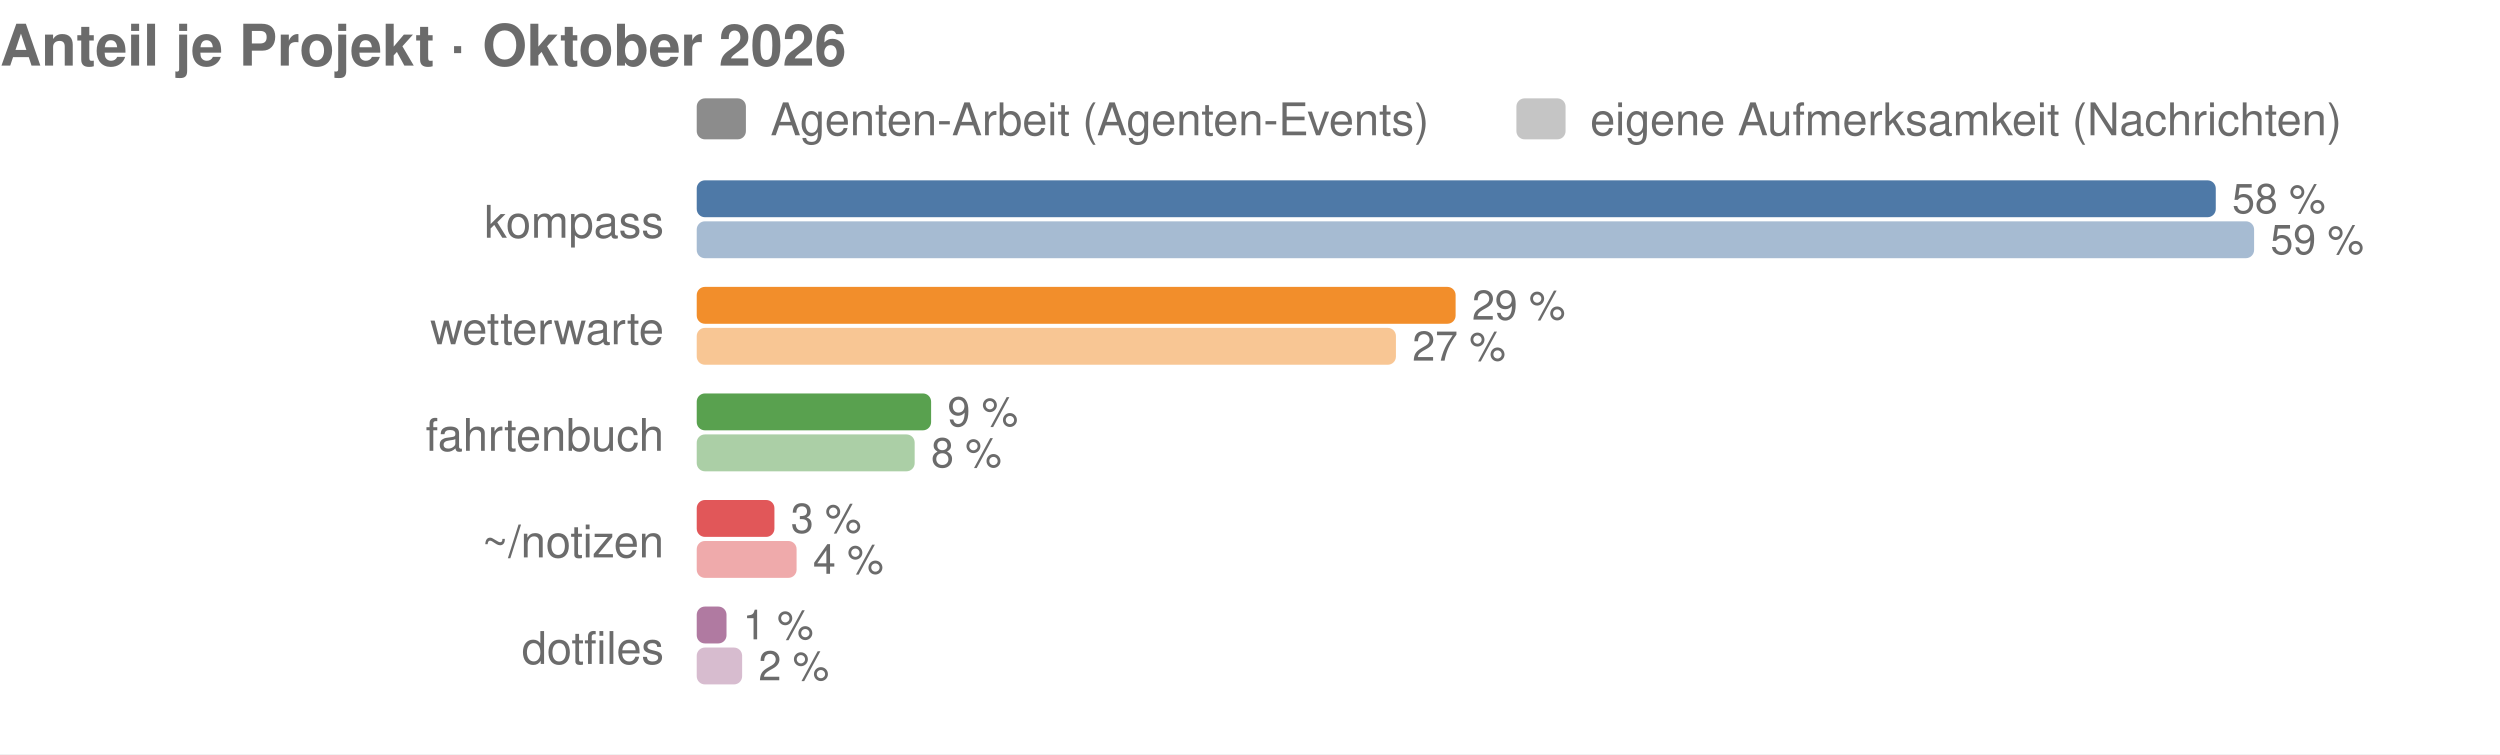
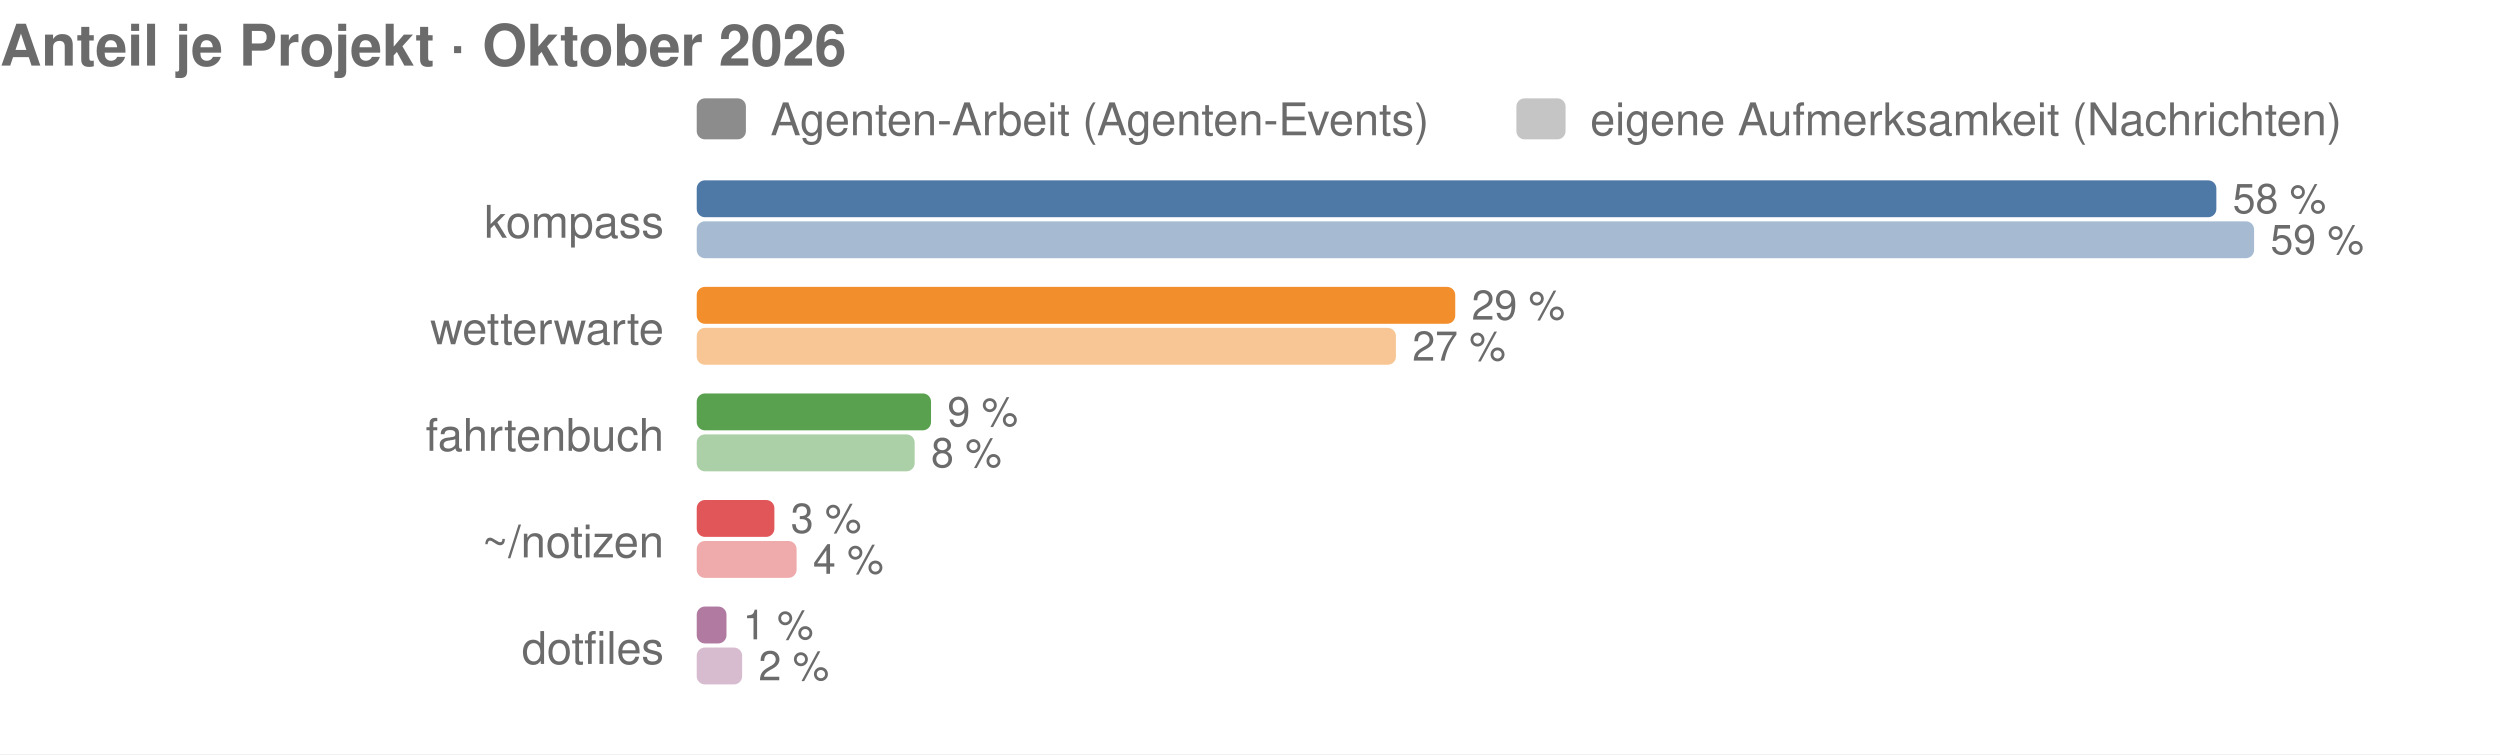
<svg xmlns="http://www.w3.org/2000/svg" width="610" height="184" viewBox="0 0 610 184" font-family="-apple-system, 'Segoe UI', Helvetica, Arial, sans-serif">
  <rect width="100%" height="100%" fill="#ffffff" />
  <text x="0" y="16" font-size="14" font-weight="600" fill="#6b6b6b">Anteil je Projekt · Oktober 2026</text>
  <rect x="170" y="24" width="12" height="10" rx="2" fill="#8c8c8c" />
  <text x="188" y="33" font-size="11" fill="#6b6b6b">Agenten-Arbeit (Agenten-Events)</text>
  <rect x="370" y="24" width="12" height="10" rx="2" fill="#8c8c8c" fill-opacity="0.5" />
  <text x="388" y="33" font-size="11" fill="#6b6b6b">eigene Aufmerksamkeit (Nachrichten)</text>
  <text x="162" y="58" font-size="11" text-anchor="end" fill="#6b6b6b">kompass</text>
-   <rect x="170" y="44" width="370.65" height="9" rx="2" fill="#4e79a7" />
-   <text x="544.65" y="52" font-size="10" fill="#6b6b6b">58 %</text>
+   <rect x="170" y="44" width="370.79" height="9" rx="2" fill="#4e79a7" />
+   <text x="544.79" y="52" font-size="10" fill="#6b6b6b">58 %</text>
  <rect x="170" y="54" width="380" height="9" rx="2" fill="#4e79a7" fill-opacity="0.5" />
  <text x="554" y="62" font-size="10" fill="#6b6b6b">59 %</text>
  <text x="162" y="84" font-size="11" text-anchor="end" fill="#6b6b6b">wetterwarte</text>
-   <rect x="170" y="70" width="185.17" height="9" rx="2" fill="#f28e2b" />
-   <text x="359.17" y="78" font-size="10" fill="#6b6b6b">29 %</text>
+   <rect x="170" y="70" width="185.08" height="9" rx="2" fill="#f28e2b" />
+   <text x="359.08" y="78" font-size="10" fill="#6b6b6b">29 %</text>
  <rect x="170" y="80" width="170.61" height="9" rx="2" fill="#f28e2b" fill-opacity="0.5" />
  <text x="344.61" y="88" font-size="10" fill="#6b6b6b">27 %</text>
  <text x="162" y="110" font-size="11" text-anchor="end" fill="#6b6b6b">fahrtenbuch</text>
-   <rect x="170" y="96" width="57.19" height="9" rx="2" fill="#59a14f" />
-   <text x="231.19" y="104" font-size="10" fill="#6b6b6b">9 %</text>
+   <rect x="170" y="96" width="57.17" height="9" rx="2" fill="#59a14f" />
+   <text x="231.17" y="104" font-size="10" fill="#6b6b6b">9 %</text>
  <rect x="170" y="106" width="53.18" height="9" rx="2" fill="#59a14f" fill-opacity="0.5" />
  <text x="227.18" y="114" font-size="10" fill="#6b6b6b">8 %</text>
  <text x="162" y="136" font-size="11" text-anchor="end" fill="#6b6b6b">~/notizen</text>
-   <rect x="170" y="122" width="18.96" height="9" rx="2" fill="#e15759" />
-   <text x="192.96" y="130" font-size="10" fill="#6b6b6b">3 %</text>
+   <rect x="170" y="122" width="18.95" height="9" rx="2" fill="#e15759" />
+   <text x="192.95" y="130" font-size="10" fill="#6b6b6b">3 %</text>
  <rect x="170" y="132" width="24.37" height="9" rx="2" fill="#e15759" fill-opacity="0.5" />
  <text x="198.37" y="140" font-size="10" fill="#6b6b6b">4 %</text>
  <text x="162" y="162" font-size="11" text-anchor="end" fill="#6b6b6b">dotfiles</text>
-   <rect x="170" y="148" width="7.27" height="9" rx="2" fill="#b07aa1" />
-   <text x="181.27" y="156" font-size="10" fill="#6b6b6b">1 %</text>
+   <rect x="170" y="148" width="7.26" height="9" rx="2" fill="#b07aa1" />
+   <text x="181.26" y="156" font-size="10" fill="#6b6b6b">1 %</text>
  <rect x="170" y="158" width="11.08" height="9" rx="2" fill="#b07aa1" fill-opacity="0.5" />
  <text x="185.08" y="166" font-size="10" fill="#6b6b6b">2 %</text>
</svg>
